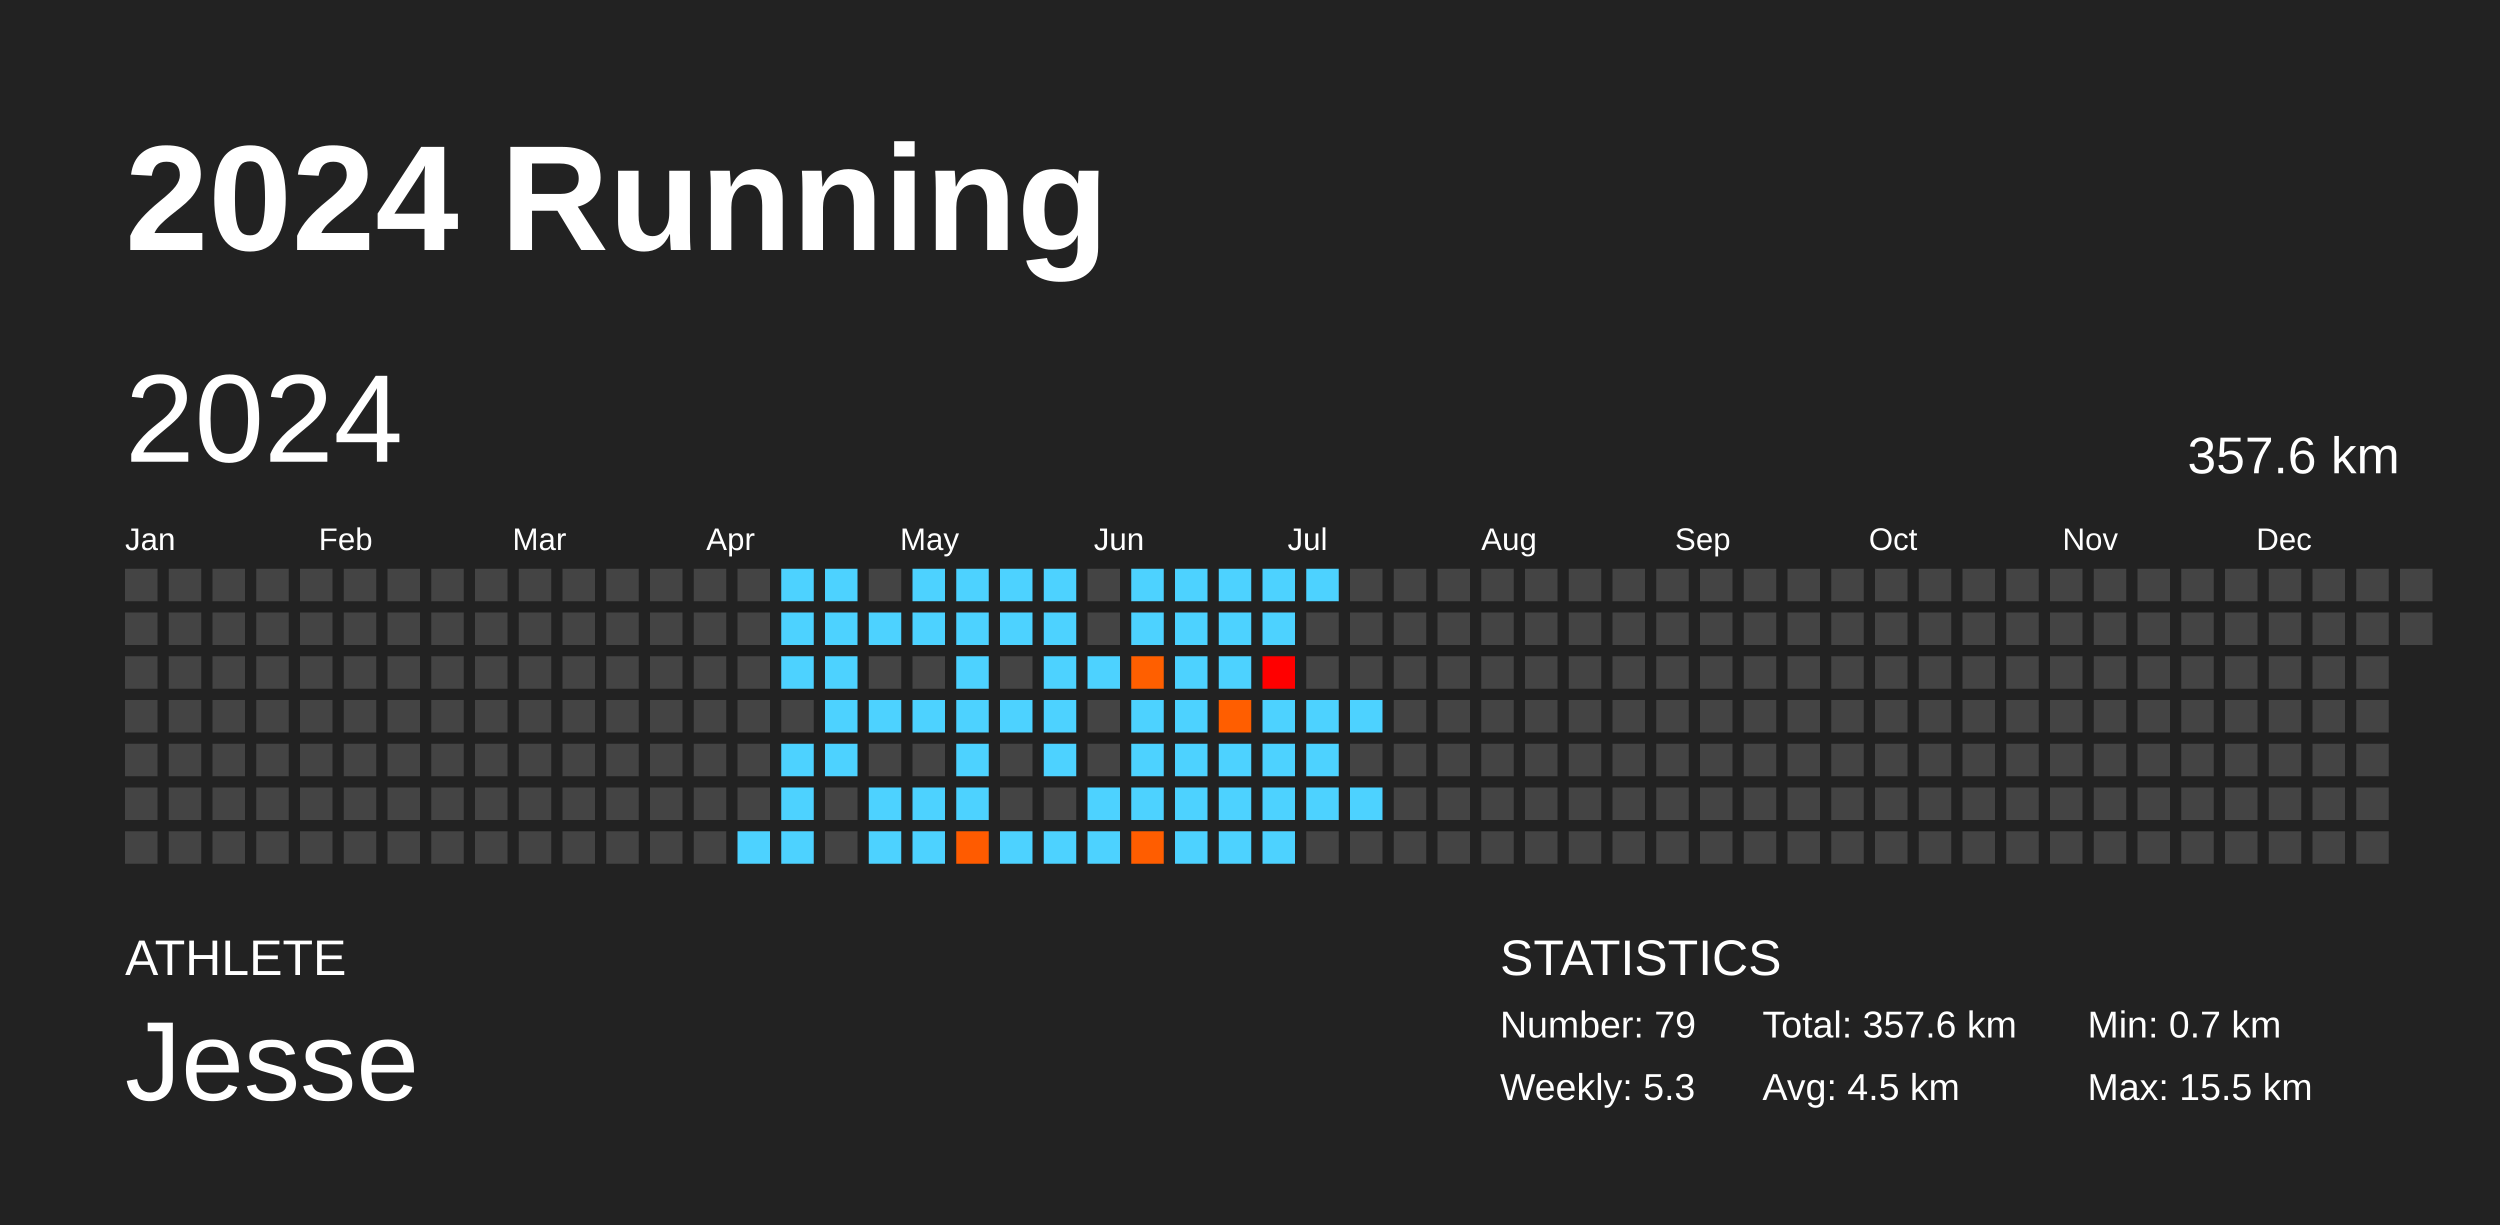
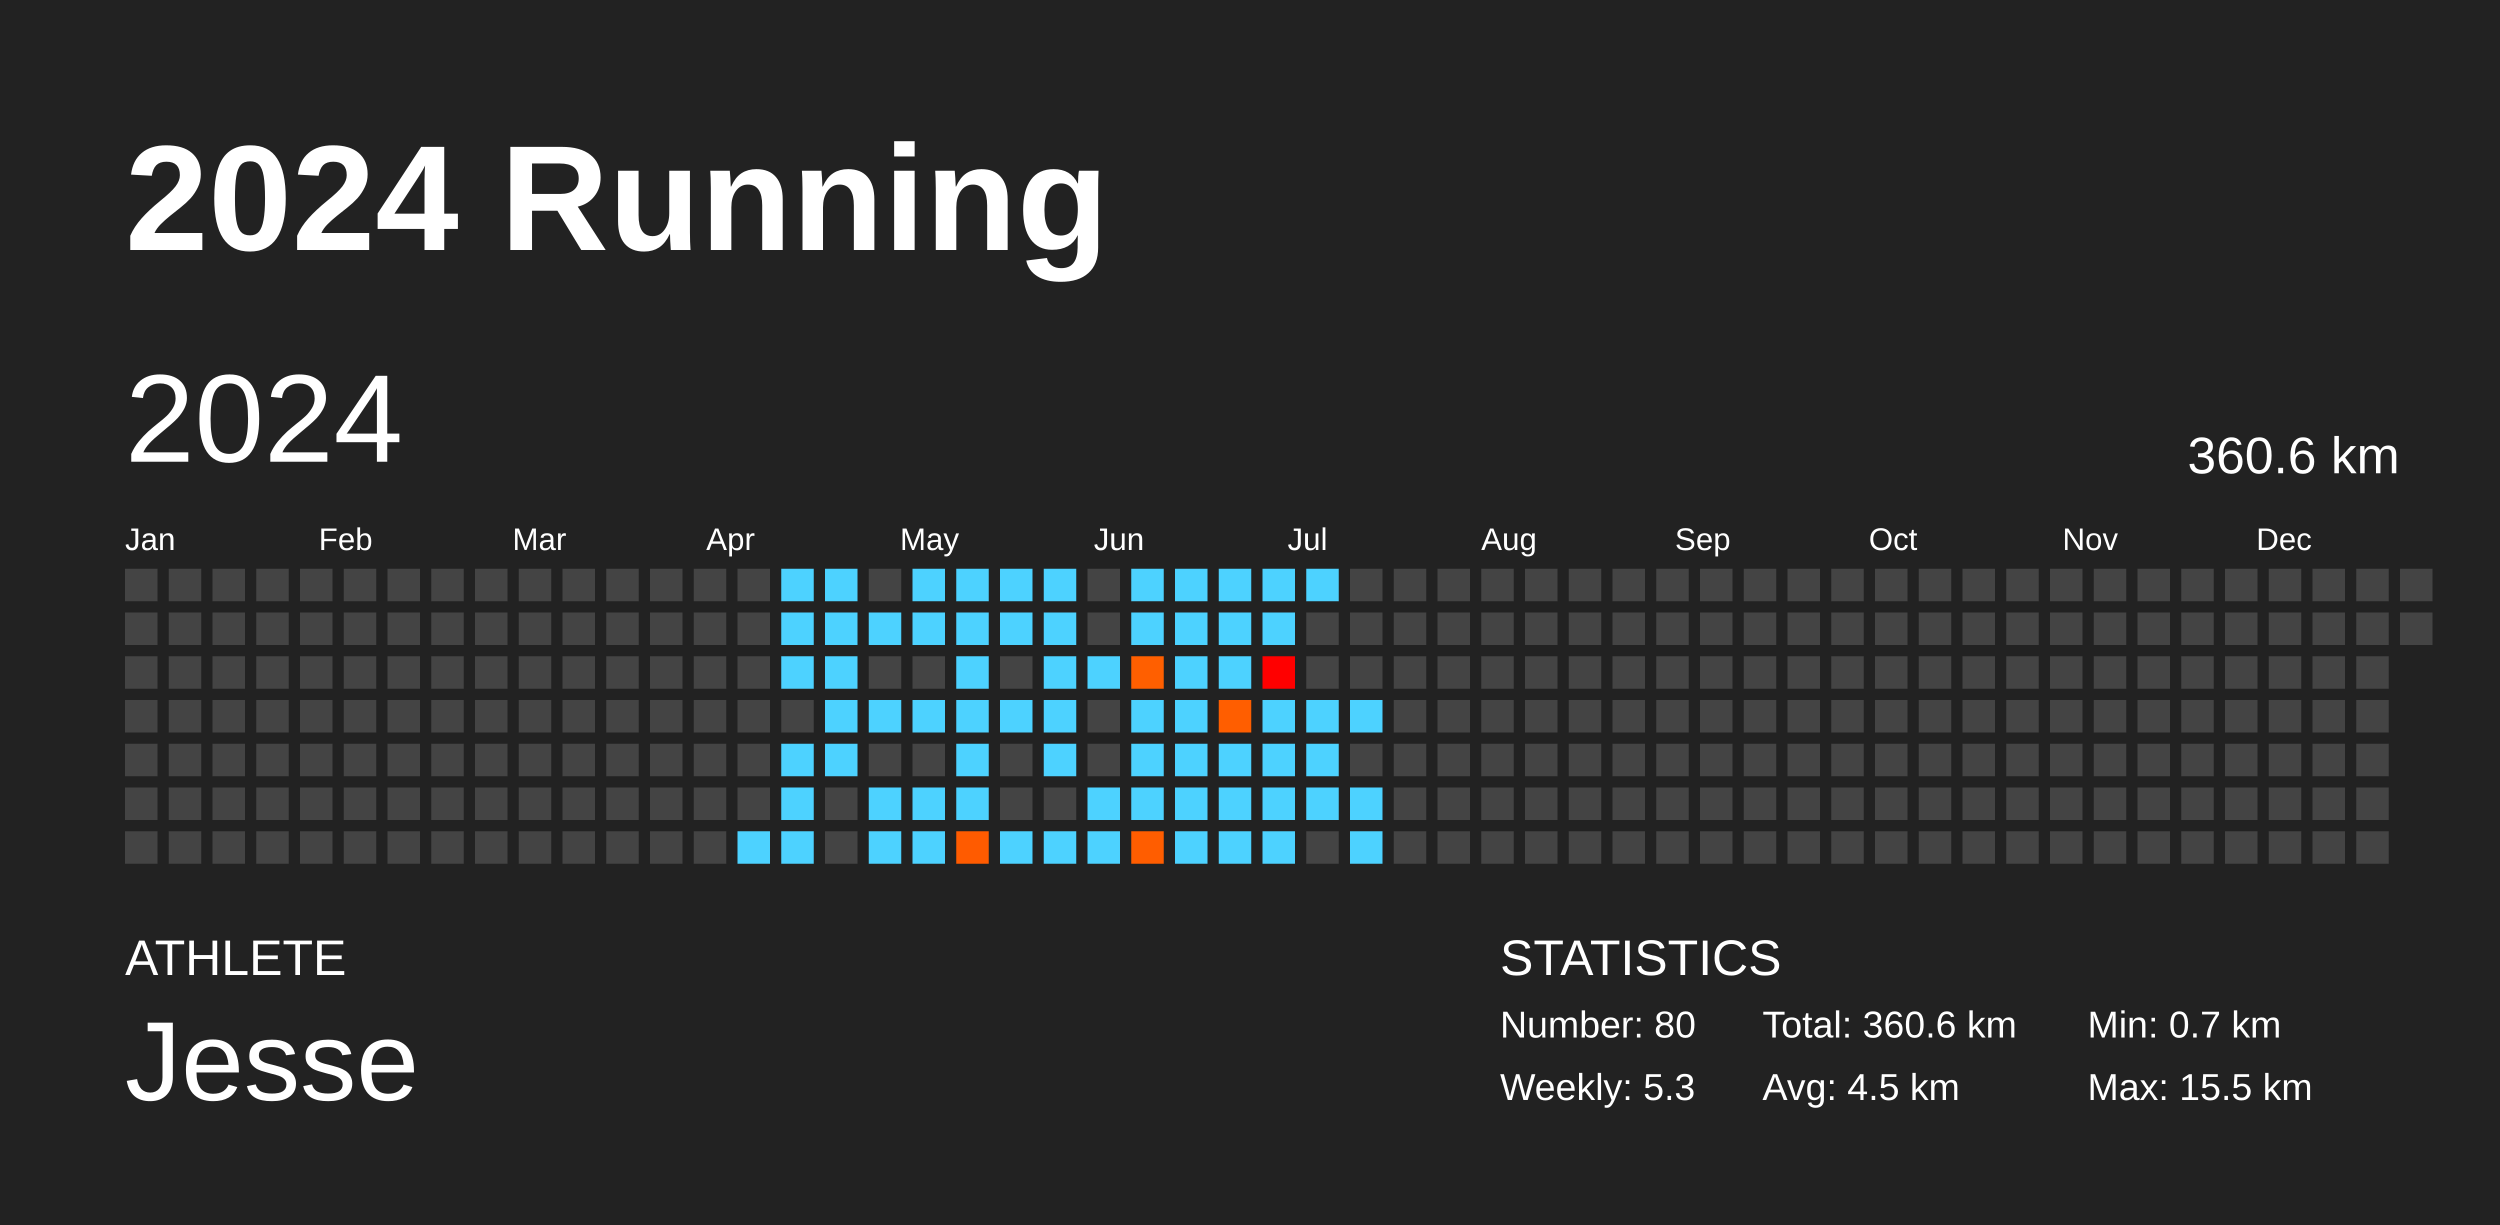
<svg xmlns="http://www.w3.org/2000/svg" baseProfile="full" height="98mm" version="1.1" viewBox="0,0,200,98" width="200mm">
  <defs />
  <rect fill="#222222" height="98" width="200" x="0" y="0" />
  <text fill="#FFFFFF" style="font-size:12px; font-family:Arial; font-weight:bold;" x="10" y="20">2024 Running</text>
  <text fill="#FFFFFF" style="font-size:4px; font-family:Arial" x="10" y="78">ATHLETE</text>
  <text fill="#FFFFFF" style="font-size:9px; font-family:Arial" x="10" y="88">Jesse</text>
  <text fill="#FFFFFF" style="font-size:4px; font-family:Arial" x="120" y="78">STATISTICS</text>
-   <text fill="#FFFFFF" style="font-size:3px; font-family:Arial" x="120" y="83">Number: 79</text>
+   <text fill="#FFFFFF" style="font-size:3px; font-family:Arial" x="120" y="83">Number: 80</text>
  <text fill="#FFFFFF" style="font-size:3px; font-family:Arial" x="120" y="88">Weekly: 5.3</text>
-   <text fill="#FFFFFF" style="font-size:3px; font-family:Arial" x="141" y="83">Total: 357.6 km</text>
+   <text fill="#FFFFFF" style="font-size:3px; font-family:Arial" x="141" y="83">Total: 360.6 km</text>
  <text fill="#FFFFFF" style="font-size:3px; font-family:Arial" x="141" y="88">Avg: 4.5 km</text>
  <text fill="#FFFFFF" style="font-size:3px; font-family:Arial" x="167" y="83">Min: 0.7 km</text>
  <text fill="#FFFFFF" style="font-size:3px; font-family:Arial" x="167" y="88">Max: 15.5 km</text>
  <text dominant-baseline="hanging" fill="#FFFFFF" style="font-size:10.0px; font-family:Arial;" x="10" y="30">2024</text>
-   <text dominant-baseline="hanging" fill="#FFFFFF" style="font-size:4.125px; font-family:Arial;" x="175" y="35">357.6 km</text>
+   <text dominant-baseline="hanging" fill="#FFFFFF" style="font-size:4.125px; font-family:Arial;" x="175" y="35">360.6 km</text>
  <text fill="#FFFFFF" style="font-size:2.5px; font-family:Arial" x="10.0" y="44">Jan</text>
  <text fill="#FFFFFF" style="font-size:2.5px; font-family:Arial" x="25.5" y="44">Feb</text>
  <text fill="#FFFFFF" style="font-size:2.5px; font-family:Arial" x="41.0" y="44">Mar</text>
  <text fill="#FFFFFF" style="font-size:2.5px; font-family:Arial" x="56.5" y="44">Apr</text>
  <text fill="#FFFFFF" style="font-size:2.5px; font-family:Arial" x="72.0" y="44">May</text>
  <text fill="#FFFFFF" style="font-size:2.5px; font-family:Arial" x="87.5" y="44">Jun</text>
  <text fill="#FFFFFF" style="font-size:2.5px; font-family:Arial" x="103.0" y="44">Jul</text>
  <text fill="#FFFFFF" style="font-size:2.5px; font-family:Arial" x="118.5" y="44">Aug</text>
  <text fill="#FFFFFF" style="font-size:2.5px; font-family:Arial" x="134.0" y="44">Sep</text>
  <text fill="#FFFFFF" style="font-size:2.5px; font-family:Arial" x="149.5" y="44">Oct</text>
  <text fill="#FFFFFF" style="font-size:2.5px; font-family:Arial" x="165.0" y="44">Nov</text>
  <text fill="#FFFFFF" style="font-size:2.5px; font-family:Arial" x="180.5" y="44">Dec</text>
  <rect fill="#444444" height="2.6" width="2.6" x="10.0" y="45.5" />
  <rect fill="#444444" height="2.6" width="2.6" x="10.0" y="49.0" />
  <rect fill="#444444" height="2.6" width="2.6" x="10.0" y="52.5" />
  <rect fill="#444444" height="2.6" width="2.6" x="10.0" y="56.0" />
  <rect fill="#444444" height="2.6" width="2.6" x="10.0" y="59.5" />
  <rect fill="#444444" height="2.6" width="2.6" x="10.0" y="63.0" />
  <rect fill="#444444" height="2.6" width="2.6" x="10.0" y="66.5" />
  <rect fill="#444444" height="2.6" width="2.6" x="13.5" y="45.5" />
  <rect fill="#444444" height="2.6" width="2.6" x="13.5" y="49.0" />
  <rect fill="#444444" height="2.6" width="2.6" x="13.5" y="52.5" />
  <rect fill="#444444" height="2.6" width="2.6" x="13.5" y="56.0" />
  <rect fill="#444444" height="2.6" width="2.6" x="13.5" y="59.5" />
  <rect fill="#444444" height="2.6" width="2.6" x="13.5" y="63.0" />
  <rect fill="#444444" height="2.6" width="2.6" x="13.5" y="66.5" />
  <rect fill="#444444" height="2.6" width="2.6" x="17.0" y="45.5" />
  <rect fill="#444444" height="2.6" width="2.6" x="17.0" y="49.0" />
  <rect fill="#444444" height="2.6" width="2.6" x="17.0" y="52.5" />
  <rect fill="#444444" height="2.6" width="2.6" x="17.0" y="56.0" />
  <rect fill="#444444" height="2.6" width="2.6" x="17.0" y="59.5" />
  <rect fill="#444444" height="2.6" width="2.6" x="17.0" y="63.0" />
  <rect fill="#444444" height="2.6" width="2.6" x="17.0" y="66.5" />
  <rect fill="#444444" height="2.6" width="2.6" x="20.5" y="45.5" />
  <rect fill="#444444" height="2.6" width="2.6" x="20.5" y="49.0" />
  <rect fill="#444444" height="2.6" width="2.6" x="20.5" y="52.5" />
  <rect fill="#444444" height="2.6" width="2.6" x="20.5" y="56.0" />
  <rect fill="#444444" height="2.6" width="2.6" x="20.5" y="59.5" />
  <rect fill="#444444" height="2.6" width="2.6" x="20.5" y="63.0" />
  <rect fill="#444444" height="2.6" width="2.6" x="20.5" y="66.5" />
  <rect fill="#444444" height="2.6" width="2.6" x="24.0" y="45.5" />
  <rect fill="#444444" height="2.6" width="2.6" x="24.0" y="49.0" />
  <rect fill="#444444" height="2.6" width="2.6" x="24.0" y="52.5" />
  <rect fill="#444444" height="2.6" width="2.6" x="24.0" y="56.0" />
  <rect fill="#444444" height="2.6" width="2.6" x="24.0" y="59.5" />
  <rect fill="#444444" height="2.6" width="2.6" x="24.0" y="63.0" />
  <rect fill="#444444" height="2.6" width="2.6" x="24.0" y="66.5" />
  <rect fill="#444444" height="2.6" width="2.6" x="27.5" y="45.5" />
  <rect fill="#444444" height="2.6" width="2.6" x="27.5" y="49.0" />
  <rect fill="#444444" height="2.6" width="2.6" x="27.5" y="52.5" />
  <rect fill="#444444" height="2.6" width="2.6" x="27.5" y="56.0" />
  <rect fill="#444444" height="2.6" width="2.6" x="27.5" y="59.5" />
  <rect fill="#444444" height="2.6" width="2.6" x="27.5" y="63.0" />
  <rect fill="#444444" height="2.6" width="2.6" x="27.5" y="66.5" />
  <rect fill="#444444" height="2.6" width="2.6" x="31.0" y="45.5" />
  <rect fill="#444444" height="2.6" width="2.6" x="31.0" y="49.0" />
  <rect fill="#444444" height="2.6" width="2.6" x="31.0" y="52.5" />
  <rect fill="#444444" height="2.6" width="2.6" x="31.0" y="56.0" />
  <rect fill="#444444" height="2.6" width="2.6" x="31.0" y="59.5" />
  <rect fill="#444444" height="2.6" width="2.6" x="31.0" y="63.0" />
  <rect fill="#444444" height="2.6" width="2.6" x="31.0" y="66.5" />
  <rect fill="#444444" height="2.6" width="2.6" x="34.5" y="45.5" />
  <rect fill="#444444" height="2.6" width="2.6" x="34.5" y="49.0" />
  <rect fill="#444444" height="2.6" width="2.6" x="34.5" y="52.5" />
  <rect fill="#444444" height="2.6" width="2.6" x="34.5" y="56.0" />
  <rect fill="#444444" height="2.6" width="2.6" x="34.5" y="59.5" />
  <rect fill="#444444" height="2.6" width="2.6" x="34.5" y="63.0" />
  <rect fill="#444444" height="2.6" width="2.6" x="34.5" y="66.5" />
  <rect fill="#444444" height="2.6" width="2.6" x="38.0" y="45.5" />
  <rect fill="#444444" height="2.6" width="2.6" x="38.0" y="49.0" />
  <rect fill="#444444" height="2.6" width="2.6" x="38.0" y="52.5" />
  <rect fill="#444444" height="2.6" width="2.6" x="38.0" y="56.0" />
  <rect fill="#444444" height="2.6" width="2.6" x="38.0" y="59.5" />
  <rect fill="#444444" height="2.6" width="2.6" x="38.0" y="63.0" />
  <rect fill="#444444" height="2.6" width="2.6" x="38.0" y="66.5" />
  <rect fill="#444444" height="2.6" width="2.6" x="41.5" y="45.5" />
  <rect fill="#444444" height="2.6" width="2.6" x="41.5" y="49.0" />
  <rect fill="#444444" height="2.6" width="2.6" x="41.5" y="52.5" />
  <rect fill="#444444" height="2.6" width="2.6" x="41.5" y="56.0" />
  <rect fill="#444444" height="2.6" width="2.6" x="41.5" y="59.5" />
  <rect fill="#444444" height="2.6" width="2.6" x="41.5" y="63.0" />
  <rect fill="#444444" height="2.6" width="2.6" x="41.5" y="66.5" />
  <rect fill="#444444" height="2.6" width="2.6" x="45.0" y="45.5" />
  <rect fill="#444444" height="2.6" width="2.6" x="45.0" y="49.0" />
  <rect fill="#444444" height="2.6" width="2.6" x="45.0" y="52.5" />
  <rect fill="#444444" height="2.6" width="2.6" x="45.0" y="56.0" />
  <rect fill="#444444" height="2.6" width="2.6" x="45.0" y="59.5" />
  <rect fill="#444444" height="2.6" width="2.6" x="45.0" y="63.0" />
  <rect fill="#444444" height="2.6" width="2.6" x="45.0" y="66.5" />
  <rect fill="#444444" height="2.6" width="2.6" x="48.5" y="45.5" />
  <rect fill="#444444" height="2.6" width="2.6" x="48.5" y="49.0" />
  <rect fill="#444444" height="2.6" width="2.6" x="48.5" y="52.5" />
  <rect fill="#444444" height="2.6" width="2.6" x="48.5" y="56.0" />
  <rect fill="#444444" height="2.6" width="2.6" x="48.5" y="59.5" />
  <rect fill="#444444" height="2.6" width="2.6" x="48.5" y="63.0" />
  <rect fill="#444444" height="2.6" width="2.6" x="48.5" y="66.5" />
  <rect fill="#444444" height="2.6" width="2.6" x="52.0" y="45.5" />
  <rect fill="#444444" height="2.6" width="2.6" x="52.0" y="49.0" />
  <rect fill="#444444" height="2.6" width="2.6" x="52.0" y="52.5" />
  <rect fill="#444444" height="2.6" width="2.6" x="52.0" y="56.0" />
  <rect fill="#444444" height="2.6" width="2.6" x="52.0" y="59.5" />
  <rect fill="#444444" height="2.6" width="2.6" x="52.0" y="63.0" />
  <rect fill="#444444" height="2.6" width="2.6" x="52.0" y="66.5" />
  <rect fill="#444444" height="2.6" width="2.6" x="55.5" y="45.5" />
  <rect fill="#444444" height="2.6" width="2.6" x="55.5" y="49.0" />
  <rect fill="#444444" height="2.6" width="2.6" x="55.5" y="52.5" />
  <rect fill="#444444" height="2.6" width="2.6" x="55.5" y="56.0" />
  <rect fill="#444444" height="2.6" width="2.6" x="55.5" y="59.5" />
  <rect fill="#444444" height="2.6" width="2.6" x="55.5" y="63.0" />
  <rect fill="#444444" height="2.6" width="2.6" x="55.5" y="66.5" />
  <rect fill="#444444" height="2.6" width="2.6" x="59.0" y="45.5" />
  <rect fill="#444444" height="2.6" width="2.6" x="59.0" y="49.0" />
  <rect fill="#444444" height="2.6" width="2.6" x="59.0" y="52.5" />
  <rect fill="#444444" height="2.6" width="2.6" x="59.0" y="56.0" />
  <rect fill="#444444" height="2.6" width="2.6" x="59.0" y="59.5" />
  <rect fill="#444444" height="2.6" width="2.6" x="59.0" y="63.0" />
  <rect fill="#4dd2ff" height="2.6" width="2.6" x="59.0" y="66.5" />
  <rect fill="#4dd2ff" height="2.6" width="2.6" x="62.5" y="45.5" />
  <rect fill="#4dd2ff" height="2.6" width="2.6" x="62.5" y="49.0" />
  <rect fill="#4dd2ff" height="2.6" width="2.6" x="62.5" y="52.5" />
  <rect fill="#444444" height="2.6" width="2.6" x="62.5" y="56.0" />
  <rect fill="#4dd2ff" height="2.6" width="2.6" x="62.5" y="59.5" />
  <rect fill="#4dd2ff" height="2.6" width="2.6" x="62.5" y="63.0" />
  <rect fill="#4dd2ff" height="2.6" width="2.6" x="62.5" y="66.5" />
  <rect fill="#4dd2ff" height="2.6" width="2.6" x="66.0" y="45.5" />
  <rect fill="#4dd2ff" height="2.6" width="2.6" x="66.0" y="49.0" />
  <rect fill="#4dd2ff" height="2.6" width="2.6" x="66.0" y="52.5" />
  <rect fill="#4dd2ff" height="2.6" width="2.6" x="66.0" y="56.0" />
  <rect fill="#4dd2ff" height="2.6" width="2.6" x="66.0" y="59.5" />
  <rect fill="#444444" height="2.6" width="2.6" x="66.0" y="63.0" />
  <rect fill="#444444" height="2.6" width="2.6" x="66.0" y="66.5" />
  <rect fill="#444444" height="2.6" width="2.6" x="69.5" y="45.5" />
  <rect fill="#4dd2ff" height="2.6" width="2.6" x="69.5" y="49.0" />
  <rect fill="#444444" height="2.6" width="2.6" x="69.5" y="52.5" />
  <rect fill="#4dd2ff" height="2.6" width="2.6" x="69.5" y="56.0" />
  <rect fill="#444444" height="2.6" width="2.6" x="69.5" y="59.5" />
  <rect fill="#4dd2ff" height="2.6" width="2.6" x="69.5" y="63.0" />
  <rect fill="#4dd2ff" height="2.6" width="2.6" x="69.5" y="66.5" />
  <rect fill="#4dd2ff" height="2.6" width="2.6" x="73.0" y="45.5" />
  <rect fill="#4dd2ff" height="2.6" width="2.6" x="73.0" y="49.0" />
  <rect fill="#444444" height="2.6" width="2.6" x="73.0" y="52.5" />
  <rect fill="#4dd2ff" height="2.6" width="2.6" x="73.0" y="56.0" />
  <rect fill="#444444" height="2.6" width="2.6" x="73.0" y="59.5" />
  <rect fill="#4dd2ff" height="2.6" width="2.6" x="73.0" y="63.0" />
  <rect fill="#4dd2ff" height="2.6" width="2.6" x="73.0" y="66.5" />
  <rect fill="#4dd2ff" height="2.6" width="2.6" x="76.5" y="45.5" />
  <rect fill="#4dd2ff" height="2.6" width="2.6" x="76.5" y="49.0" />
  <rect fill="#4dd2ff" height="2.6" width="2.6" x="76.5" y="52.5" />
  <rect fill="#4dd2ff" height="2.6" width="2.6" x="76.5" y="56.0" />
  <rect fill="#4dd2ff" height="2.6" width="2.6" x="76.5" y="59.5" />
  <rect fill="#4dd2ff" height="2.6" width="2.6" x="76.5" y="63.0" />
  <rect fill="#ff5b00" height="2.6" width="2.6" x="76.5" y="66.5" />
  <rect fill="#4dd2ff" height="2.6" width="2.6" x="80.0" y="45.5" />
  <rect fill="#4dd2ff" height="2.6" width="2.6" x="80.0" y="49.0" />
  <rect fill="#444444" height="2.6" width="2.6" x="80.0" y="52.5" />
  <rect fill="#4dd2ff" height="2.6" width="2.6" x="80.0" y="56.0" />
  <rect fill="#444444" height="2.6" width="2.6" x="80.0" y="59.5" />
  <rect fill="#444444" height="2.6" width="2.6" x="80.0" y="63.0" />
  <rect fill="#4dd2ff" height="2.6" width="2.6" x="80.0" y="66.5" />
  <rect fill="#4dd2ff" height="2.6" width="2.6" x="83.5" y="45.5" />
  <rect fill="#4dd2ff" height="2.6" width="2.6" x="83.5" y="49.0" />
  <rect fill="#4dd2ff" height="2.6" width="2.6" x="83.5" y="52.5" />
  <rect fill="#4dd2ff" height="2.6" width="2.6" x="83.5" y="56.0" />
  <rect fill="#4dd2ff" height="2.6" width="2.6" x="83.5" y="59.5" />
  <rect fill="#444444" height="2.6" width="2.6" x="83.5" y="63.0" />
  <rect fill="#4dd2ff" height="2.6" width="2.6" x="83.5" y="66.5" />
  <rect fill="#444444" height="2.6" width="2.6" x="87.0" y="45.5" />
  <rect fill="#444444" height="2.6" width="2.6" x="87.0" y="49.0" />
  <rect fill="#4dd2ff" height="2.6" width="2.6" x="87.0" y="52.5" />
  <rect fill="#444444" height="2.6" width="2.6" x="87.0" y="56.0" />
  <rect fill="#444444" height="2.6" width="2.6" x="87.0" y="59.5" />
  <rect fill="#4dd2ff" height="2.6" width="2.6" x="87.0" y="63.0" />
  <rect fill="#4dd2ff" height="2.6" width="2.6" x="87.0" y="66.5" />
  <rect fill="#4dd2ff" height="2.6" width="2.6" x="90.5" y="45.5" />
  <rect fill="#4dd2ff" height="2.6" width="2.6" x="90.5" y="49.0" />
  <rect fill="#ff5f00" height="2.6" width="2.6" x="90.5" y="52.5" />
  <rect fill="#4dd2ff" height="2.6" width="2.6" x="90.5" y="56.0" />
  <rect fill="#4dd2ff" height="2.6" width="2.6" x="90.5" y="59.5" />
  <rect fill="#4dd2ff" height="2.6" width="2.6" x="90.5" y="63.0" />
  <rect fill="#ff5d00" height="2.6" width="2.6" x="90.5" y="66.5" />
  <rect fill="#4dd2ff" height="2.6" width="2.6" x="94.0" y="45.5" />
  <rect fill="#4dd2ff" height="2.6" width="2.6" x="94.0" y="49.0" />
  <rect fill="#4dd2ff" height="2.6" width="2.6" x="94.0" y="52.5" />
  <rect fill="#4dd2ff" height="2.6" width="2.6" x="94.0" y="56.0" />
  <rect fill="#4dd2ff" height="2.6" width="2.6" x="94.0" y="59.5" />
  <rect fill="#4dd2ff" height="2.6" width="2.6" x="94.0" y="63.0" />
  <rect fill="#4dd2ff" height="2.6" width="2.6" x="94.0" y="66.5" />
  <rect fill="#4dd2ff" height="2.6" width="2.6" x="97.5" y="45.5" />
  <rect fill="#4dd2ff" height="2.6" width="2.6" x="97.5" y="49.0" />
  <rect fill="#4dd2ff" height="2.6" width="2.6" x="97.5" y="52.5" />
  <rect fill="#ff5e00" height="2.6" width="2.6" x="97.5" y="56.0" />
  <rect fill="#4dd2ff" height="2.6" width="2.6" x="97.5" y="59.5" />
  <rect fill="#4dd2ff" height="2.6" width="2.6" x="97.5" y="63.0" />
  <rect fill="#4dd2ff" height="2.6" width="2.6" x="97.5" y="66.5" />
  <rect fill="#4dd2ff" height="2.6" width="2.6" x="101.0" y="45.5" />
  <rect fill="#4dd2ff" height="2.6" width="2.6" x="101.0" y="49.0" />
  <rect fill="#ff0000" height="2.6" width="2.6" x="101.0" y="52.5" />
  <rect fill="#4dd2ff" height="2.6" width="2.6" x="101.0" y="56.0" />
  <rect fill="#4dd2ff" height="2.6" width="2.6" x="101.0" y="59.5" />
  <rect fill="#4dd2ff" height="2.6" width="2.6" x="101.0" y="63.0" />
  <rect fill="#4dd2ff" height="2.6" width="2.6" x="101.0" y="66.5" />
  <rect fill="#4dd2ff" height="2.6" width="2.6" x="104.5" y="45.5" />
  <rect fill="#444444" height="2.6" width="2.6" x="104.5" y="49.0" />
  <rect fill="#444444" height="2.6" width="2.6" x="104.5" y="52.5" />
  <rect fill="#4dd2ff" height="2.6" width="2.6" x="104.5" y="56.0" />
  <rect fill="#4dd2ff" height="2.6" width="2.6" x="104.5" y="59.5" />
  <rect fill="#4dd2ff" height="2.6" width="2.6" x="104.5" y="63.0" />
  <rect fill="#444444" height="2.6" width="2.6" x="104.5" y="66.5" />
  <rect fill="#444444" height="2.6" width="2.6" x="108.0" y="45.5" />
  <rect fill="#444444" height="2.6" width="2.6" x="108.0" y="49.0" />
  <rect fill="#444444" height="2.6" width="2.6" x="108.0" y="52.5" />
  <rect fill="#4dd2ff" height="2.6" width="2.6" x="108.0" y="56.0" />
  <rect fill="#444444" height="2.6" width="2.6" x="108.0" y="59.5" />
  <rect fill="#4dd2ff" height="2.6" width="2.6" x="108.0" y="63.0" />
-   <rect fill="#444444" height="2.6" width="2.6" x="108.0" y="66.5" />
+   <rect fill="#4dd2ff" height="2.6" width="2.6" x="108.0" y="66.5" />
  <rect fill="#444444" height="2.6" width="2.6" x="111.5" y="45.5" />
  <rect fill="#444444" height="2.6" width="2.6" x="111.5" y="49.0" />
  <rect fill="#444444" height="2.6" width="2.6" x="111.5" y="52.5" />
  <rect fill="#444444" height="2.6" width="2.6" x="111.5" y="56.0" />
  <rect fill="#444444" height="2.6" width="2.6" x="111.5" y="59.5" />
  <rect fill="#444444" height="2.6" width="2.6" x="111.5" y="63.0" />
  <rect fill="#444444" height="2.6" width="2.6" x="111.5" y="66.5" />
  <rect fill="#444444" height="2.6" width="2.6" x="115.0" y="45.5" />
  <rect fill="#444444" height="2.6" width="2.6" x="115.0" y="49.0" />
  <rect fill="#444444" height="2.6" width="2.6" x="115.0" y="52.5" />
  <rect fill="#444444" height="2.6" width="2.6" x="115.0" y="56.0" />
  <rect fill="#444444" height="2.6" width="2.6" x="115.0" y="59.5" />
  <rect fill="#444444" height="2.6" width="2.6" x="115.0" y="63.0" />
  <rect fill="#444444" height="2.6" width="2.6" x="115.0" y="66.5" />
  <rect fill="#444444" height="2.6" width="2.6" x="118.5" y="45.5" />
  <rect fill="#444444" height="2.6" width="2.6" x="118.5" y="49.0" />
  <rect fill="#444444" height="2.6" width="2.6" x="118.5" y="52.5" />
  <rect fill="#444444" height="2.6" width="2.6" x="118.5" y="56.0" />
  <rect fill="#444444" height="2.6" width="2.6" x="118.5" y="59.5" />
  <rect fill="#444444" height="2.6" width="2.6" x="118.5" y="63.0" />
  <rect fill="#444444" height="2.6" width="2.6" x="118.5" y="66.5" />
  <rect fill="#444444" height="2.6" width="2.6" x="122.0" y="45.5" />
  <rect fill="#444444" height="2.6" width="2.6" x="122.0" y="49.0" />
  <rect fill="#444444" height="2.6" width="2.6" x="122.0" y="52.5" />
  <rect fill="#444444" height="2.6" width="2.6" x="122.0" y="56.0" />
  <rect fill="#444444" height="2.6" width="2.6" x="122.0" y="59.5" />
  <rect fill="#444444" height="2.6" width="2.6" x="122.0" y="63.0" />
  <rect fill="#444444" height="2.6" width="2.6" x="122.0" y="66.5" />
  <rect fill="#444444" height="2.6" width="2.6" x="125.5" y="45.5" />
  <rect fill="#444444" height="2.6" width="2.6" x="125.5" y="49.0" />
  <rect fill="#444444" height="2.6" width="2.6" x="125.5" y="52.5" />
  <rect fill="#444444" height="2.6" width="2.6" x="125.5" y="56.0" />
  <rect fill="#444444" height="2.6" width="2.6" x="125.5" y="59.5" />
  <rect fill="#444444" height="2.6" width="2.6" x="125.5" y="63.0" />
  <rect fill="#444444" height="2.6" width="2.6" x="125.5" y="66.5" />
  <rect fill="#444444" height="2.6" width="2.6" x="129.0" y="45.5" />
  <rect fill="#444444" height="2.6" width="2.6" x="129.0" y="49.0" />
  <rect fill="#444444" height="2.6" width="2.6" x="129.0" y="52.5" />
  <rect fill="#444444" height="2.6" width="2.6" x="129.0" y="56.0" />
  <rect fill="#444444" height="2.6" width="2.6" x="129.0" y="59.5" />
  <rect fill="#444444" height="2.6" width="2.6" x="129.0" y="63.0" />
  <rect fill="#444444" height="2.6" width="2.6" x="129.0" y="66.5" />
  <rect fill="#444444" height="2.6" width="2.6" x="132.5" y="45.5" />
  <rect fill="#444444" height="2.6" width="2.6" x="132.5" y="49.0" />
  <rect fill="#444444" height="2.6" width="2.6" x="132.5" y="52.5" />
  <rect fill="#444444" height="2.6" width="2.6" x="132.5" y="56.0" />
  <rect fill="#444444" height="2.6" width="2.6" x="132.5" y="59.5" />
  <rect fill="#444444" height="2.6" width="2.6" x="132.5" y="63.0" />
  <rect fill="#444444" height="2.6" width="2.6" x="132.5" y="66.5" />
  <rect fill="#444444" height="2.6" width="2.6" x="136.0" y="45.5" />
  <rect fill="#444444" height="2.6" width="2.6" x="136.0" y="49.0" />
  <rect fill="#444444" height="2.6" width="2.6" x="136.0" y="52.5" />
  <rect fill="#444444" height="2.6" width="2.6" x="136.0" y="56.0" />
  <rect fill="#444444" height="2.6" width="2.6" x="136.0" y="59.5" />
  <rect fill="#444444" height="2.6" width="2.6" x="136.0" y="63.0" />
  <rect fill="#444444" height="2.6" width="2.6" x="136.0" y="66.5" />
  <rect fill="#444444" height="2.6" width="2.6" x="139.5" y="45.5" />
  <rect fill="#444444" height="2.6" width="2.6" x="139.5" y="49.0" />
  <rect fill="#444444" height="2.6" width="2.6" x="139.5" y="52.5" />
  <rect fill="#444444" height="2.6" width="2.6" x="139.5" y="56.0" />
  <rect fill="#444444" height="2.6" width="2.6" x="139.5" y="59.5" />
  <rect fill="#444444" height="2.6" width="2.6" x="139.5" y="63.0" />
  <rect fill="#444444" height="2.6" width="2.6" x="139.5" y="66.5" />
  <rect fill="#444444" height="2.6" width="2.6" x="143.0" y="45.5" />
  <rect fill="#444444" height="2.6" width="2.6" x="143.0" y="49.0" />
  <rect fill="#444444" height="2.6" width="2.6" x="143.0" y="52.5" />
  <rect fill="#444444" height="2.6" width="2.6" x="143.0" y="56.0" />
  <rect fill="#444444" height="2.6" width="2.6" x="143.0" y="59.5" />
  <rect fill="#444444" height="2.6" width="2.6" x="143.0" y="63.0" />
  <rect fill="#444444" height="2.6" width="2.6" x="143.0" y="66.5" />
  <rect fill="#444444" height="2.6" width="2.6" x="146.5" y="45.5" />
  <rect fill="#444444" height="2.6" width="2.6" x="146.5" y="49.0" />
  <rect fill="#444444" height="2.6" width="2.6" x="146.5" y="52.5" />
  <rect fill="#444444" height="2.6" width="2.6" x="146.5" y="56.0" />
  <rect fill="#444444" height="2.6" width="2.6" x="146.5" y="59.5" />
  <rect fill="#444444" height="2.6" width="2.6" x="146.5" y="63.0" />
  <rect fill="#444444" height="2.6" width="2.6" x="146.5" y="66.5" />
  <rect fill="#444444" height="2.6" width="2.6" x="150.0" y="45.5" />
  <rect fill="#444444" height="2.6" width="2.6" x="150.0" y="49.0" />
  <rect fill="#444444" height="2.6" width="2.6" x="150.0" y="52.5" />
  <rect fill="#444444" height="2.6" width="2.6" x="150.0" y="56.0" />
  <rect fill="#444444" height="2.6" width="2.6" x="150.0" y="59.5" />
  <rect fill="#444444" height="2.6" width="2.6" x="150.0" y="63.0" />
  <rect fill="#444444" height="2.6" width="2.6" x="150.0" y="66.5" />
  <rect fill="#444444" height="2.6" width="2.6" x="153.5" y="45.5" />
  <rect fill="#444444" height="2.6" width="2.6" x="153.5" y="49.0" />
  <rect fill="#444444" height="2.6" width="2.6" x="153.5" y="52.5" />
  <rect fill="#444444" height="2.6" width="2.6" x="153.5" y="56.0" />
  <rect fill="#444444" height="2.6" width="2.6" x="153.5" y="59.5" />
  <rect fill="#444444" height="2.6" width="2.6" x="153.5" y="63.0" />
  <rect fill="#444444" height="2.6" width="2.6" x="153.5" y="66.5" />
  <rect fill="#444444" height="2.6" width="2.6" x="157.0" y="45.5" />
  <rect fill="#444444" height="2.6" width="2.6" x="157.0" y="49.0" />
  <rect fill="#444444" height="2.6" width="2.6" x="157.0" y="52.5" />
  <rect fill="#444444" height="2.6" width="2.6" x="157.0" y="56.0" />
  <rect fill="#444444" height="2.6" width="2.6" x="157.0" y="59.5" />
  <rect fill="#444444" height="2.6" width="2.6" x="157.0" y="63.0" />
  <rect fill="#444444" height="2.6" width="2.6" x="157.0" y="66.5" />
  <rect fill="#444444" height="2.6" width="2.6" x="160.5" y="45.5" />
  <rect fill="#444444" height="2.6" width="2.6" x="160.5" y="49.0" />
  <rect fill="#444444" height="2.6" width="2.6" x="160.5" y="52.5" />
  <rect fill="#444444" height="2.6" width="2.6" x="160.5" y="56.0" />
  <rect fill="#444444" height="2.6" width="2.6" x="160.5" y="59.5" />
  <rect fill="#444444" height="2.6" width="2.6" x="160.5" y="63.0" />
  <rect fill="#444444" height="2.6" width="2.6" x="160.5" y="66.5" />
  <rect fill="#444444" height="2.6" width="2.6" x="164.0" y="45.5" />
  <rect fill="#444444" height="2.6" width="2.6" x="164.0" y="49.0" />
  <rect fill="#444444" height="2.6" width="2.6" x="164.0" y="52.5" />
  <rect fill="#444444" height="2.6" width="2.6" x="164.0" y="56.0" />
  <rect fill="#444444" height="2.6" width="2.6" x="164.0" y="59.5" />
  <rect fill="#444444" height="2.6" width="2.6" x="164.0" y="63.0" />
  <rect fill="#444444" height="2.6" width="2.6" x="164.0" y="66.5" />
  <rect fill="#444444" height="2.6" width="2.6" x="167.5" y="45.5" />
  <rect fill="#444444" height="2.6" width="2.6" x="167.5" y="49.0" />
  <rect fill="#444444" height="2.6" width="2.6" x="167.5" y="52.5" />
  <rect fill="#444444" height="2.6" width="2.6" x="167.5" y="56.0" />
  <rect fill="#444444" height="2.6" width="2.6" x="167.5" y="59.5" />
  <rect fill="#444444" height="2.6" width="2.6" x="167.5" y="63.0" />
  <rect fill="#444444" height="2.6" width="2.6" x="167.5" y="66.5" />
  <rect fill="#444444" height="2.6" width="2.6" x="171.0" y="45.5" />
  <rect fill="#444444" height="2.6" width="2.6" x="171.0" y="49.0" />
  <rect fill="#444444" height="2.6" width="2.6" x="171.0" y="52.5" />
  <rect fill="#444444" height="2.6" width="2.6" x="171.0" y="56.0" />
  <rect fill="#444444" height="2.6" width="2.6" x="171.0" y="59.5" />
  <rect fill="#444444" height="2.6" width="2.6" x="171.0" y="63.0" />
  <rect fill="#444444" height="2.6" width="2.6" x="171.0" y="66.5" />
  <rect fill="#444444" height="2.6" width="2.6" x="174.5" y="45.5" />
  <rect fill="#444444" height="2.6" width="2.6" x="174.5" y="49.0" />
  <rect fill="#444444" height="2.6" width="2.6" x="174.5" y="52.5" />
  <rect fill="#444444" height="2.6" width="2.6" x="174.5" y="56.0" />
  <rect fill="#444444" height="2.6" width="2.6" x="174.5" y="59.5" />
  <rect fill="#444444" height="2.6" width="2.6" x="174.5" y="63.0" />
  <rect fill="#444444" height="2.6" width="2.6" x="174.5" y="66.5" />
  <rect fill="#444444" height="2.6" width="2.6" x="178.0" y="45.5" />
  <rect fill="#444444" height="2.6" width="2.6" x="178.0" y="49.0" />
  <rect fill="#444444" height="2.6" width="2.6" x="178.0" y="52.5" />
  <rect fill="#444444" height="2.6" width="2.6" x="178.0" y="56.0" />
  <rect fill="#444444" height="2.6" width="2.6" x="178.0" y="59.5" />
  <rect fill="#444444" height="2.6" width="2.6" x="178.0" y="63.0" />
  <rect fill="#444444" height="2.6" width="2.6" x="178.0" y="66.5" />
  <rect fill="#444444" height="2.6" width="2.6" x="181.5" y="45.5" />
  <rect fill="#444444" height="2.6" width="2.6" x="181.5" y="49.0" />
  <rect fill="#444444" height="2.6" width="2.6" x="181.5" y="52.5" />
  <rect fill="#444444" height="2.6" width="2.6" x="181.5" y="56.0" />
  <rect fill="#444444" height="2.6" width="2.6" x="181.5" y="59.5" />
  <rect fill="#444444" height="2.6" width="2.6" x="181.5" y="63.0" />
  <rect fill="#444444" height="2.6" width="2.6" x="181.5" y="66.5" />
  <rect fill="#444444" height="2.6" width="2.6" x="185.0" y="45.5" />
  <rect fill="#444444" height="2.6" width="2.6" x="185.0" y="49.0" />
  <rect fill="#444444" height="2.6" width="2.6" x="185.0" y="52.5" />
  <rect fill="#444444" height="2.6" width="2.6" x="185.0" y="56.0" />
  <rect fill="#444444" height="2.6" width="2.6" x="185.0" y="59.5" />
  <rect fill="#444444" height="2.6" width="2.6" x="185.0" y="63.0" />
  <rect fill="#444444" height="2.6" width="2.6" x="185.0" y="66.5" />
  <rect fill="#444444" height="2.6" width="2.6" x="188.5" y="45.5" />
  <rect fill="#444444" height="2.6" width="2.6" x="188.5" y="49.0" />
  <rect fill="#444444" height="2.6" width="2.6" x="188.5" y="52.5" />
  <rect fill="#444444" height="2.6" width="2.6" x="188.5" y="56.0" />
  <rect fill="#444444" height="2.6" width="2.6" x="188.5" y="59.5" />
  <rect fill="#444444" height="2.6" width="2.6" x="188.5" y="63.0" />
  <rect fill="#444444" height="2.6" width="2.6" x="188.5" y="66.5" />
  <rect fill="#444444" height="2.6" width="2.6" x="192.0" y="45.5" />
  <rect fill="#444444" height="2.6" width="2.6" x="192.0" y="49.0" />
</svg>
